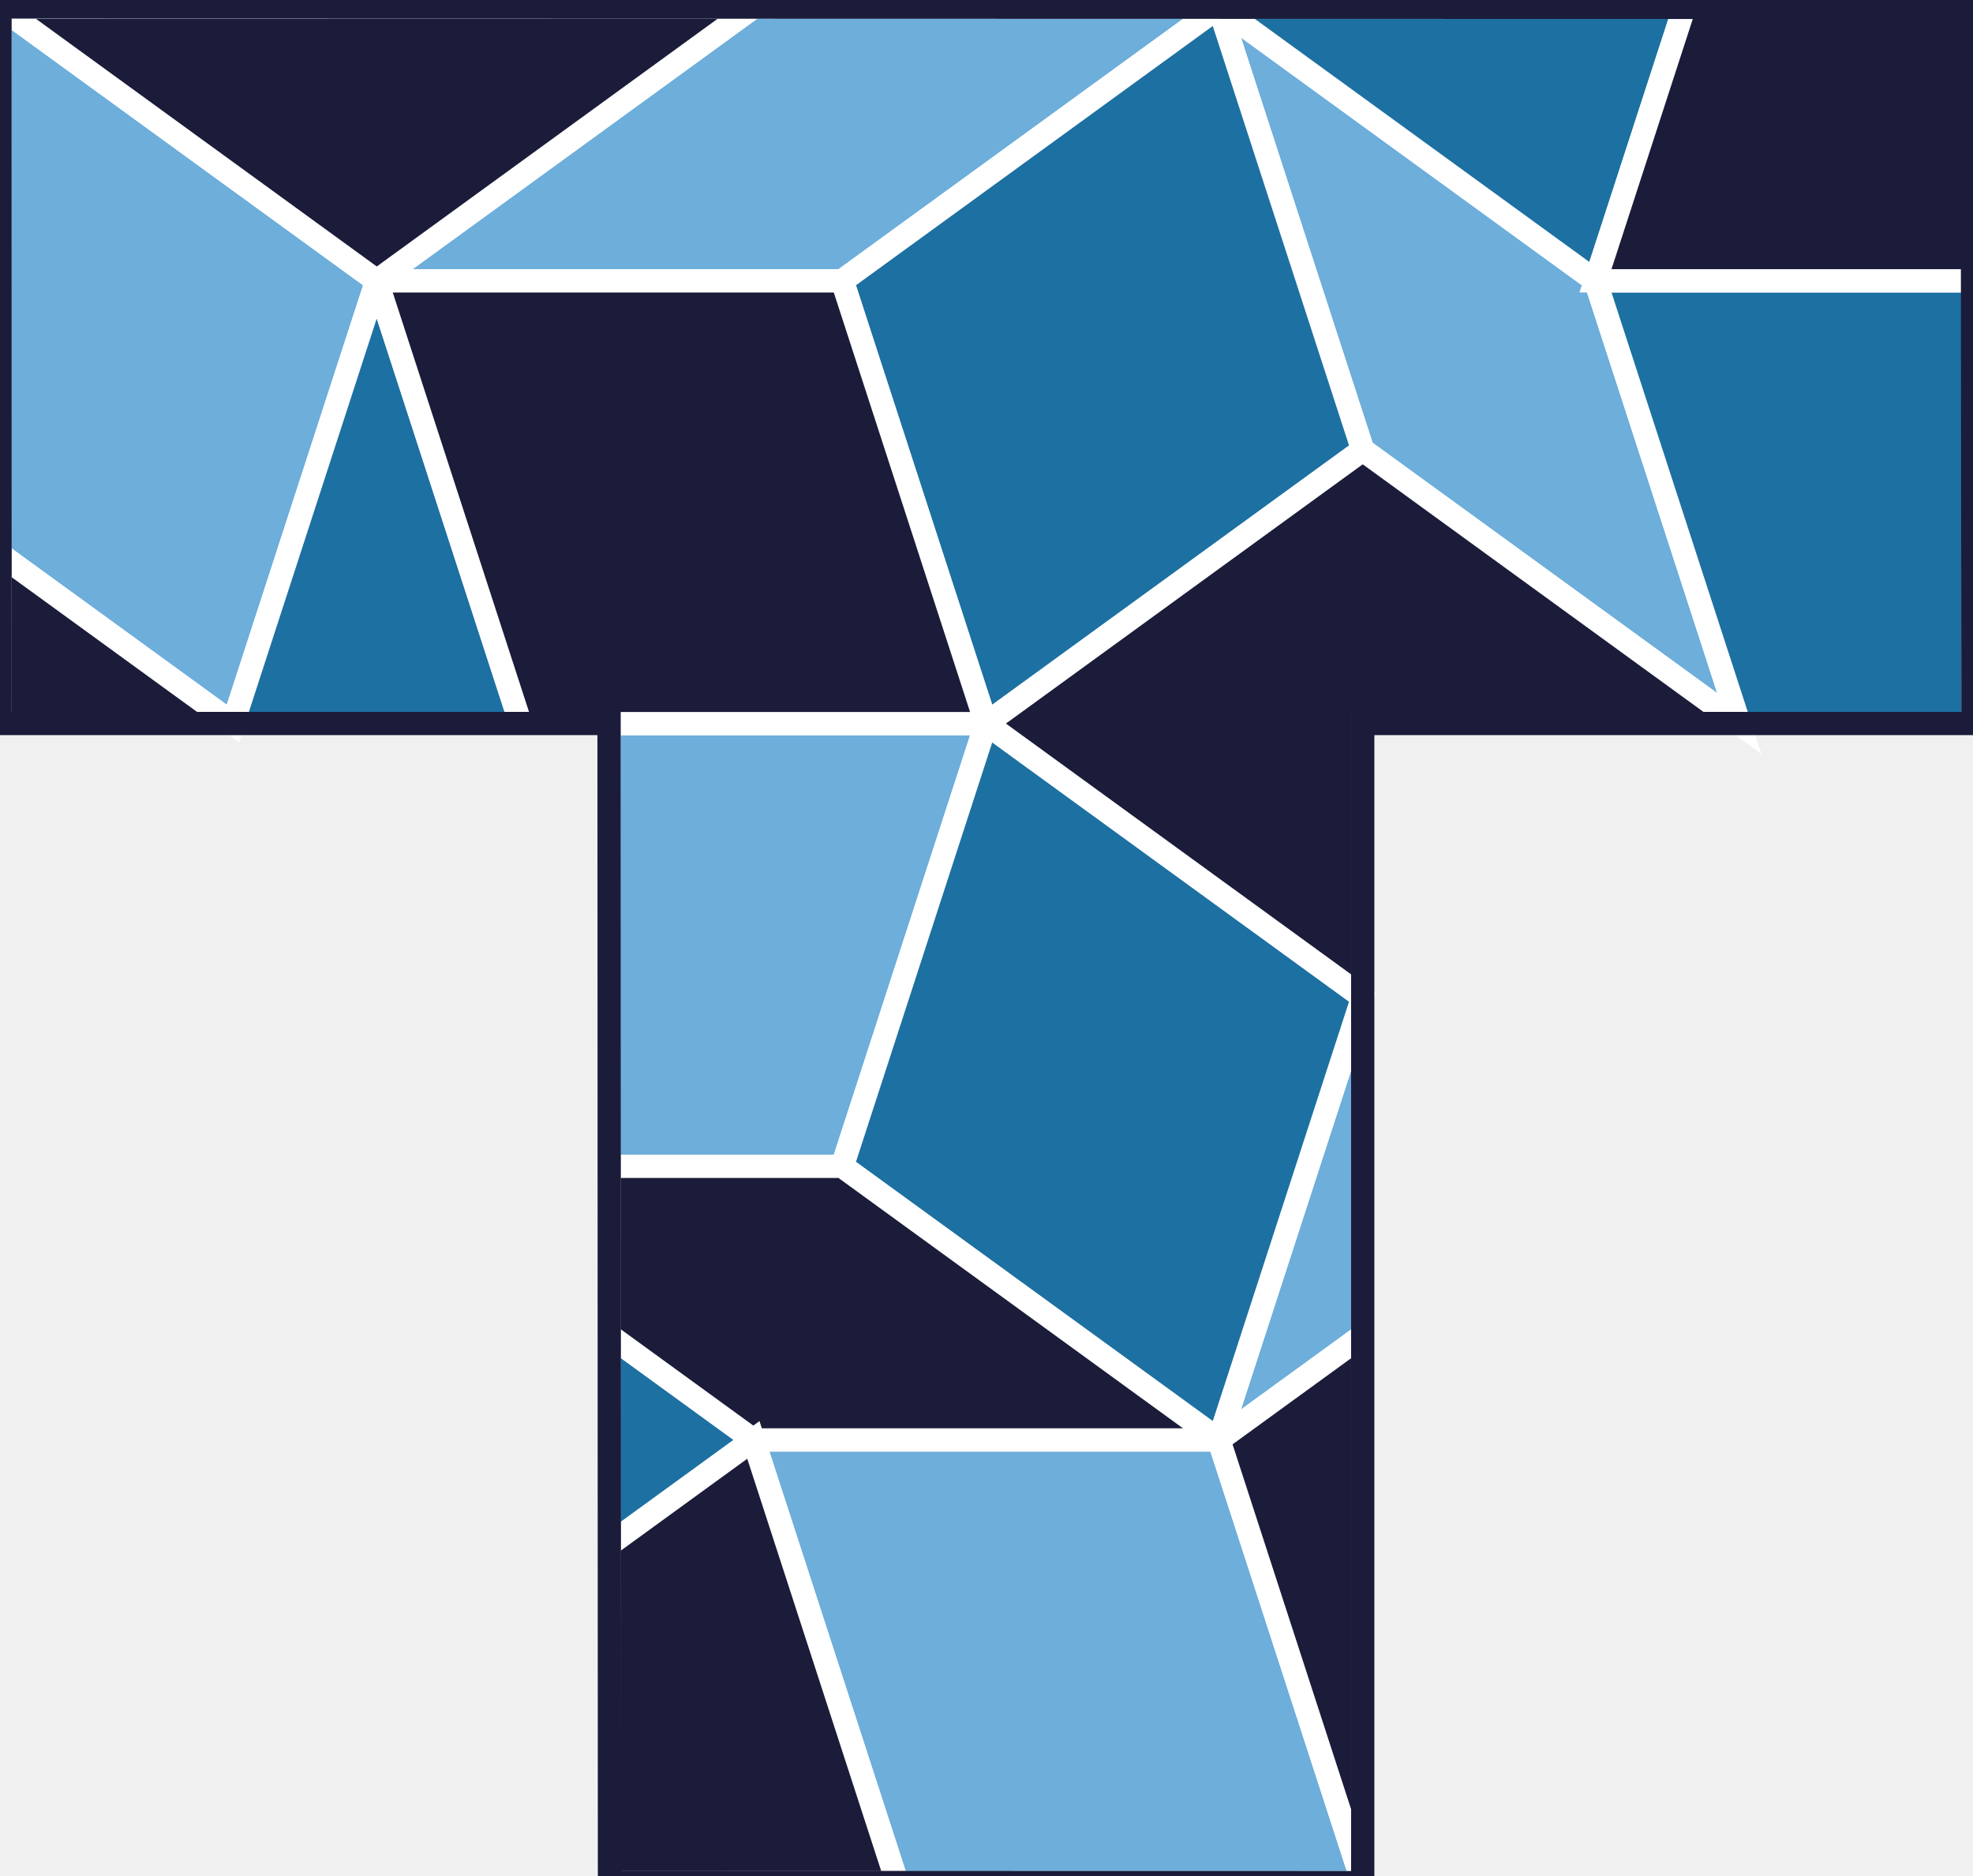
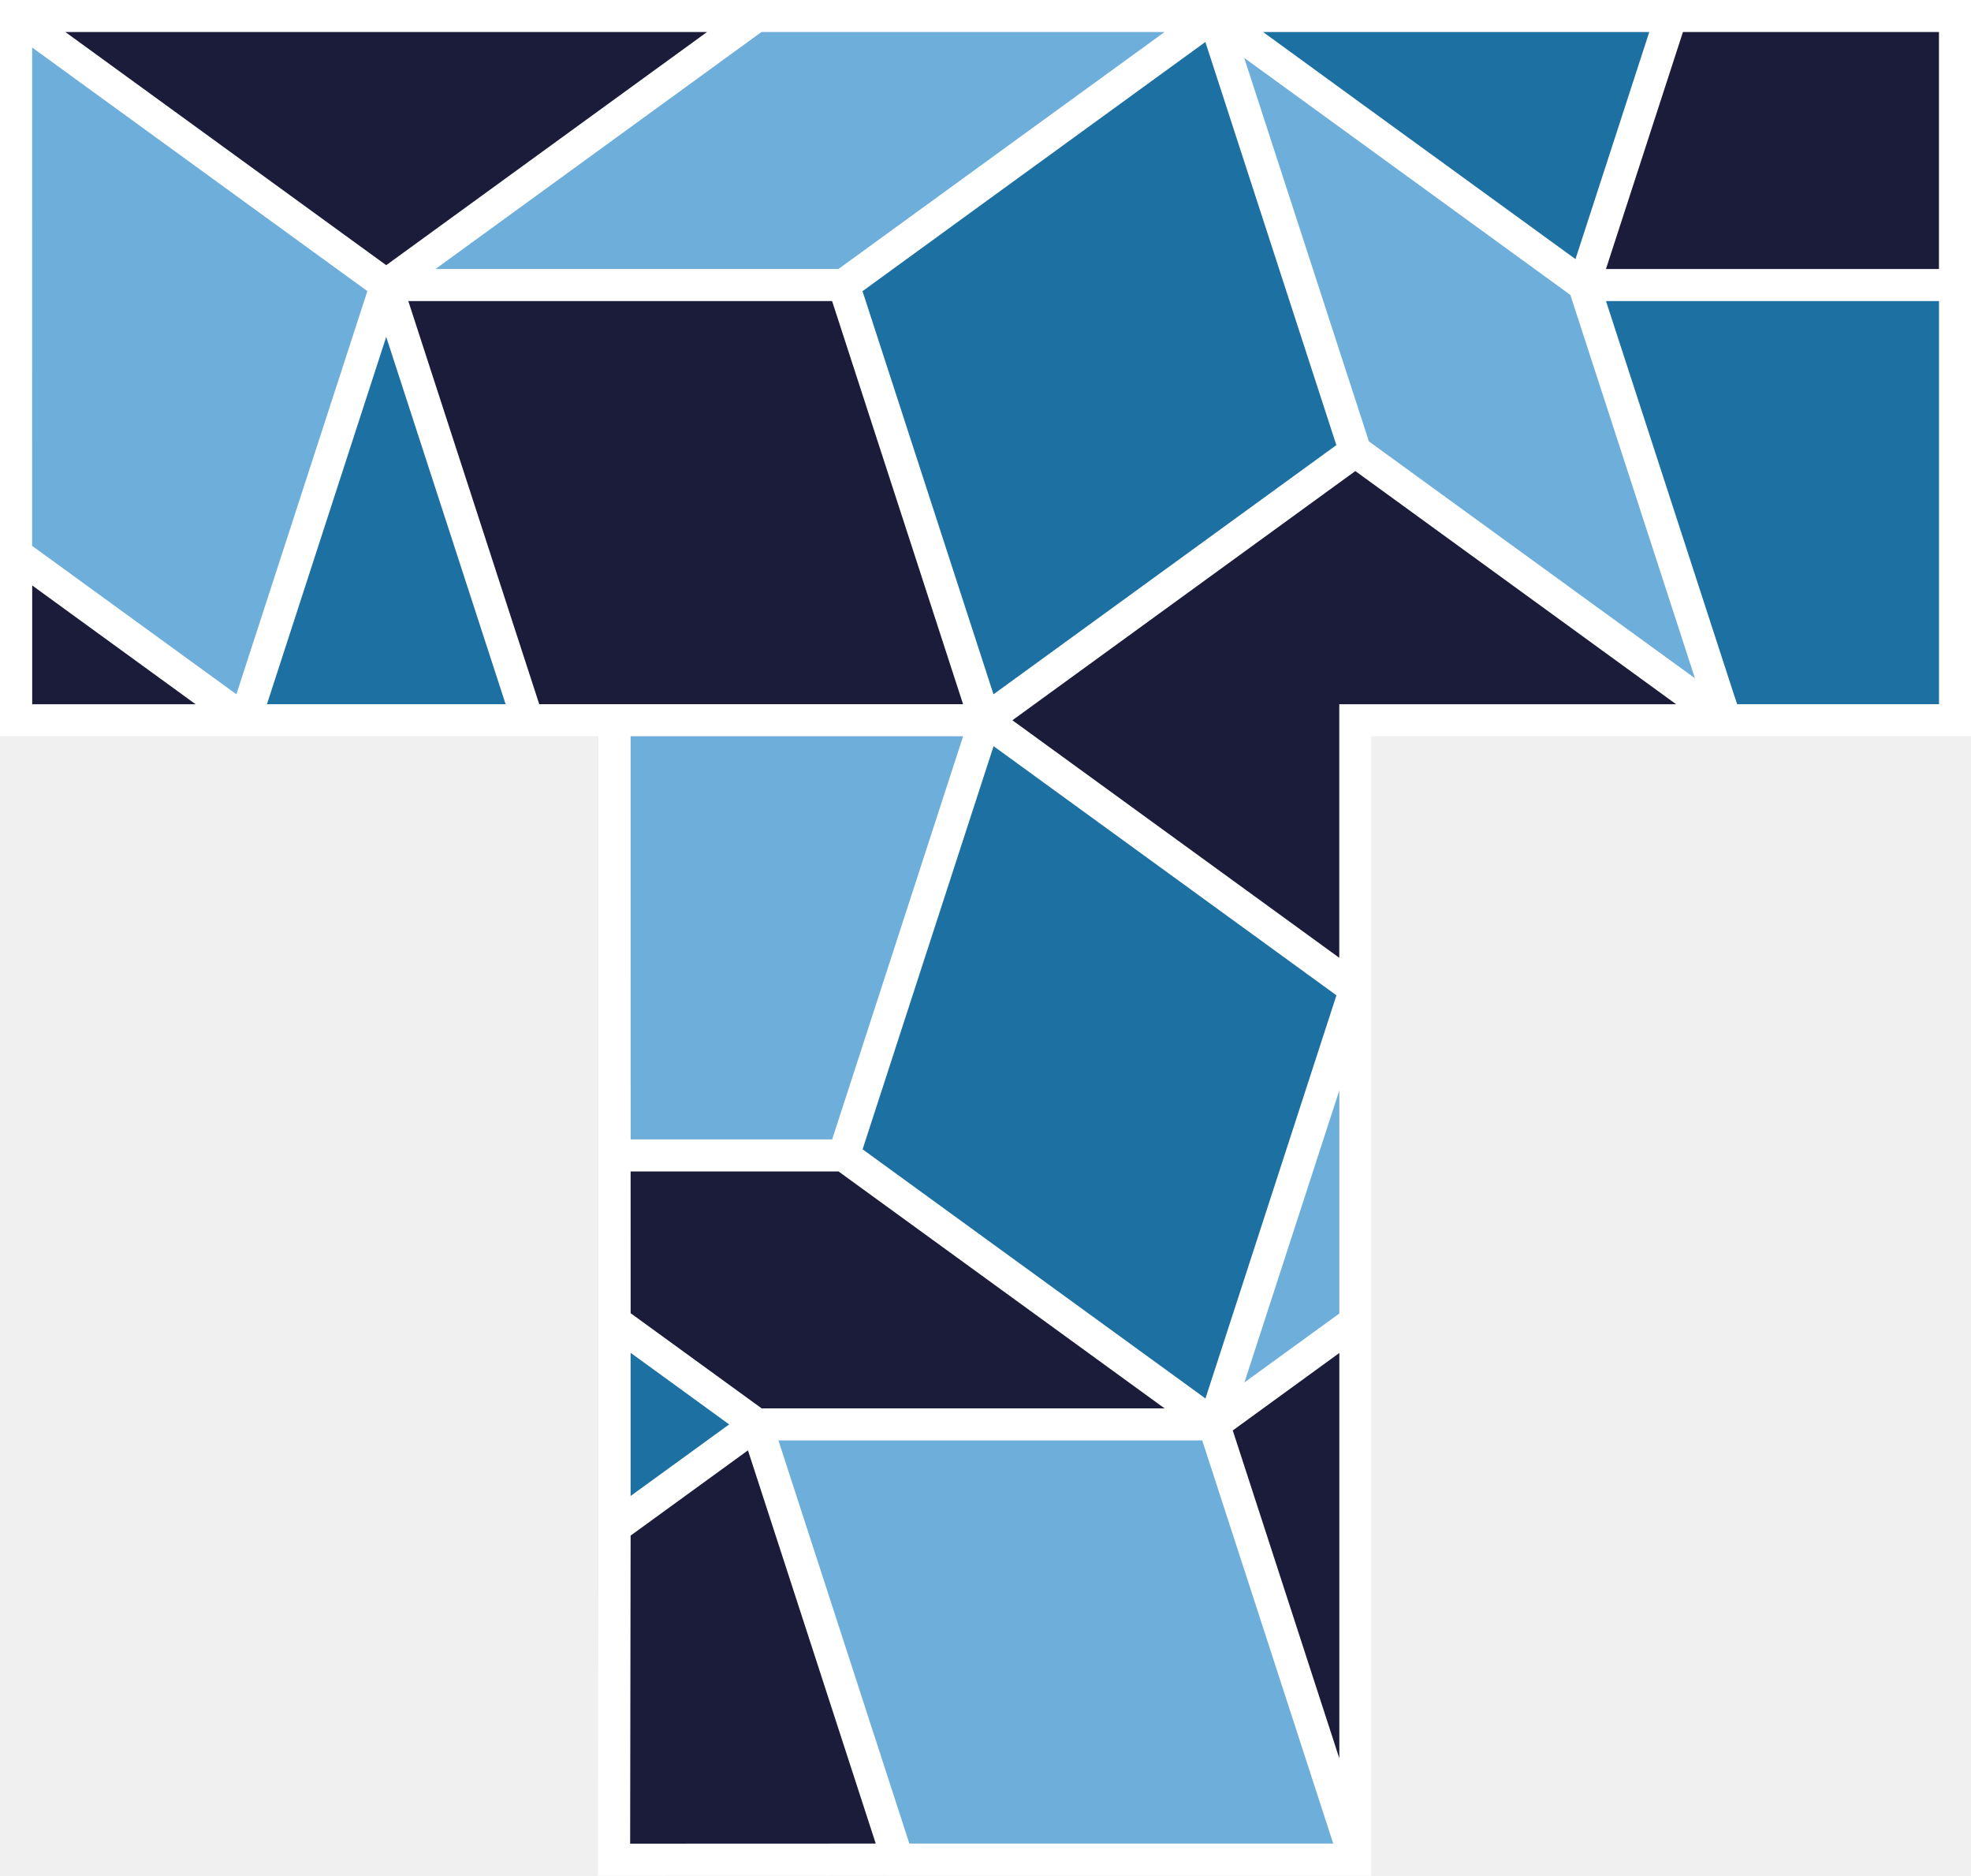
- <svg xmlns="http://www.w3.org/2000/svg" width="42.384mm" height="40.293mm" viewBox="0 0 42.384 40.293" version="1.1" id="svg1">
-   <g id="layer1" transform="translate(-406.689,-783.186)">
-     <g id="g17">
-       <path d="m 432.873,783.34 3.09,2.245 5,3.633 3.09,9.511 -8.09,-5.878 z" style="fill:#6daedb;fill-opacity:1;stroke:#ffffff;stroke-width:0.5;stroke-dasharray:none;stroke-opacity:1" id="path27-4-3-0-0-7-3-1-8-8-0-9-4-4" />
-       <path d="m 424.782,808.24 h -5.01 v -9.511 h 8.1 z" style="fill:#6daedb;fill-opacity:1;stroke:#ffffff;stroke-width:0.5;stroke-dasharray:none;stroke-opacity:1" id="path30-1-0-47-3-4-4-5-4-5-4-5-4-8" />
-       <path d="m 432.873,783.34 -5,3.633 -3.09,2.245 h -5.01 -4.99 l 4.99,-3.626 3.1,-2.253 h 5 z" style="fill:#6daedb;fill-opacity:1;stroke:#ffffff;stroke-width:0.5;stroke-dasharray:none;stroke-opacity:1" id="path25-7-7-08-7-3-8-6-4-8-5-4-5-7" />
-       <path d="m 435.963,804.607 v 7.265 l -3.09,2.245 z" style="fill:#6daedb;fill-opacity:1;stroke:#ffffff;stroke-width:0.5;stroke-dasharray:none;stroke-opacity:1" id="path37-3-4-8-3-0-9-7-6-9-7-9-9-5" />
-       <path d="m 406.692,783.34 8.09,5.878 -3.09,9.511 -5,-3.633 z" style="fill:#6daedb;fill-opacity:1;stroke:#ffffff;stroke-width:0.5;stroke-dasharray:none;stroke-opacity:1" id="path34-3-6-2-7-0-2-1-8-9-1-1-7-9" />
-       <path d="m 432.873,814.117 3.09,9.511 h -8.09 -1.909 l -3.09,-9.511 h 5 z" style="fill:#6daedb;fill-opacity:1;stroke:#ffffff;stroke-width:0.5;stroke-dasharray:none;stroke-opacity:1" id="path39-3-2-0-2-8-3-0-9-9-0-7-5-5" />
-       <path d="m 427.873,798.729 8.09,5.878 -3.09,9.511 -5,-3.633 -3.09,-2.245 z" style="fill:#1d70a2;fill-opacity:1;stroke:#ffffff;stroke-width:0.5;stroke-dasharray:none;stroke-opacity:1" id="path29-4-2-9-3-8-4-7-0-7-3-4-0-7" />
-       <path d="m 432.873,783.34 3.09,9.511 -8.09,5.878 -3.09,-9.511 3.09,-2.245 z" style="fill:#1d70a2;fill-opacity:1;stroke:#ffffff;stroke-width:0.5;stroke-dasharray:none;stroke-opacity:1" id="path26-2-5-4-3-2-3-5-0-7-3-1-5-3" />
-       <path d="m 444.053,798.729 -3.09,-9.511 h 8.111 v 9.511 z" style="fill:#1d70a2;fill-opacity:1;stroke:#ffffff;stroke-width:0.5;stroke-dasharray:none;stroke-opacity:1" id="path23-9-0-1-4-6-1-8-4-3-5-8-5-9" />
-       <path d="m 414.782,789.219 3.09,9.511 h -6.181 z" style="fill:#1d70a2;fill-opacity:1;stroke:#ffffff;stroke-width:0.5;stroke-dasharray:none;stroke-opacity:1" id="path33-4-5-8-2-5-4-5-6-2-0-8-6-7" />
-       <path d="m 442.873,783.34 -1.91,5.878 -5,-3.633 -3.09,-2.245 h 3.09 z" style="fill:#1d70a2;fill-opacity:1;stroke:#ffffff;stroke-width:0.5;stroke-dasharray:none;stroke-opacity:1" id="path28-90-0-7-9-0-2-4-3-5-2-3-3-7" />
-       <path d="m 422.873,814.117 -3.1,2.252 v -4.504 z" style="fill:#1d70a2;fill-opacity:1;stroke:#ffffff;stroke-width:0.5;stroke-dasharray:none;stroke-opacity:1" id="path40-9-8-4-0-3-3-4-3-6-3-5-2-9" />
-       <path d="m 406.692,795.096 5,3.633 h -5 z" style="fill:#1b1b3a;fill-opacity:1;stroke:#ffffff;stroke-width:0.5;stroke-dasharray:none;stroke-opacity:1" id="path35-9-6-71-47-7-4-2-3-0-1-6-9-3" />
-       <path d="m 435.963,792.851 8.09,5.878 h -8.09 v 5.878 l -8.09,-5.878 z" style="fill:#1b1b3a;fill-opacity:1;stroke:#ffffff;stroke-width:0.5;stroke-dasharray:none;stroke-opacity:1" id="path32-9-0-3-2-1-1-1-6-6-0-6-1-3" />
-       <path d="m 424.782,789.219 3.09,9.511 h -8.1 -1.9 l -3.09,-9.511 h 4.99 z" style="fill:#1b1b3a;fill-opacity:1;stroke:#ffffff;stroke-width:0.5;stroke-dasharray:none;stroke-opacity:1" id="path31-9-0-3-3-2-6-8-3-0-0-7-4-8" />
-       <path d="m 424.782,808.24 3.09,2.245 5,3.633 h -5 -5 l -3.1,-2.252 v -3.626 z" style="fill:#1b1b3a;fill-opacity:1;stroke:#ffffff;stroke-width:0.5;stroke-dasharray:none;stroke-opacity:1" id="path36-0-8-1-17-2-5-9-4-4-9-8-8-5" />
-       <path d="m 442.873,783.34 h 6.201 v 5.878 h -8.111 z" style="fill:#1b1b3a;fill-opacity:1;stroke:#ffffff;stroke-width:0.5;stroke-dasharray:none;stroke-opacity:1" id="path22-1-0-3-6-3-2-6-4-0-7-4-8-8" />
-       <path d="m 422.873,783.34 -3.1,2.253 -4.99,3.626 -8.09,-5.878 h 13.08 z" style="fill:#1b1b3a;fill-opacity:1;stroke:#ffffff;stroke-width:0.5;stroke-dasharray:none;stroke-opacity:1" id="path24-1-5-0-1-3-5-1-0-5-1-1-7-9" />
-       <path d="m 435.963,811.872 v 11.756 l -3.09,-9.511 z" style="fill:#1b1b3a;fill-opacity:1;stroke:#ffffff;stroke-width:0.5;stroke-dasharray:none;stroke-opacity:1" id="path38-5-9-6-4-8-9-2-0-6-7-7-1-6" />
-       <path id="path8-0-3-8-9-1-0-5-5-9-6-3-8-0-2-0-4-7-8-4-1-9-0" style="fill:#1b1b3a;fill-opacity:1;stroke:#ffffff;stroke-width:0.5;stroke-dasharray:none;stroke-opacity:1" d="m 419.763,823.629 0.01,-7.26 3.1,-2.252 3.09,9.511 z" />
-       <path style="fill:none;fill-opacity:1;stroke:#1b1b3a;stroke-width:0.5;stroke-dasharray:none;stroke-opacity:1" d="m 406.689,783.335 42.368,0.01 0.016,15.383 h -13.11 v 24.899 l -16.182,-0.003 -0.008,-24.896 H 406.691 Z" id="path14" />
+ <svg xmlns="http://www.w3.org/2000/svg" width="43.082mm" height="40.988mm" viewBox="0 0 43.082 40.988" version="1.1" id="svg1" xml:space="preserve">
+   <defs id="defs1" />
+   <g id="layer3" transform="translate(-473.0802,-782.5858)">
+     <g id="g124">
+       <path style="baseline-shift:baseline;display:inline;overflow:visible;vector-effect:none;fill:#6daedb;enable-background:accumulate;stop-color:#000000" d="m 499.611,782.936 3.09,2.245 5,3.633 3.09,9.511 -8.09,-5.878 z" id="path76" />
+       <path style="baseline-shift:baseline;display:inline;overflow:visible;vector-effect:none;fill:#6daedb;enable-background:accumulate;stop-color:#000000" d="m 491.521,807.835 h -5.01 v -9.511 h 8.1 z" id="path78" />
+       <path style="baseline-shift:baseline;display:inline;overflow:visible;vector-effect:none;fill:#6daedb;enable-background:accumulate;stop-color:#000000" d="m 499.611,782.936 -5,3.633 -3.09,2.245 h -5.01 -4.99 l 4.99,-3.626 3.1,-2.253 h 5 z" id="path80" />
+       <path style="baseline-shift:baseline;display:inline;overflow:visible;vector-effect:none;fill:#6daedb;enable-background:accumulate;stop-color:#000000" d="m 502.701,804.202 v 7.265 l -3.09,2.245 z" id="path82" />
+       <path style="baseline-shift:baseline;display:inline;overflow:visible;vector-effect:none;fill:#6daedb;enable-background:accumulate;stop-color:#000000" d="m 473.431,782.936 8.09,5.878 -3.09,9.511 -5,-3.633 z" id="path84" />
+       <path style="baseline-shift:baseline;display:inline;overflow:visible;vector-effect:none;fill:#6daedb;enable-background:accumulate;stop-color:#000000" d="m 499.611,813.713 3.09,9.511 h -8.09 -1.909 l -3.09,-9.511 h 5 z" id="path86" />
+     </g>
+     <g id="g123">
+       <path style="baseline-shift:baseline;display:inline;overflow:visible;vector-effect:none;fill:#1d70a2;enable-background:accumulate;stop-color:#000000" d="m 494.611,798.325 8.09,5.878 -3.09,9.511 -5,-3.633 -3.09,-2.245 z" id="path88" />
+       <path style="baseline-shift:baseline;display:inline;overflow:visible;vector-effect:none;fill:#1d70a2;enable-background:accumulate;stop-color:#000000" d="m 499.611,782.936 3.09,9.511 -8.09,5.878 -3.09,-9.511 3.09,-2.245 z" id="path90" />
+       <path style="baseline-shift:baseline;display:inline;overflow:visible;vector-effect:none;fill:#1d70a2;enable-background:accumulate;stop-color:#000000" d="m 511.047,797.975 -3.346,-9.161 h 8.111 v 9.511 z" id="path92" />
+       <path style="baseline-shift:baseline;display:inline;overflow:visible;vector-effect:none;fill:#1d70a2;enable-background:accumulate;stop-color:#000000" d="m 481.521,788.814 3.09,9.511 h -6.181 z" id="path100" />
+       <path style="baseline-shift:baseline;display:inline;overflow:visible;vector-effect:none;fill:#1d70a2;enable-background:accumulate;stop-color:#000000" d="m 509.611,782.936 -1.91,5.878 -5,-3.633 -3.09,-2.245 h 3.09 z" id="path102" />
+       <path style="baseline-shift:baseline;display:inline;overflow:visible;vector-effect:none;fill:#1d70a2;enable-background:accumulate;stop-color:#000000" d="m 489.611,813.713 -3.1,2.252 v -4.504 z" id="path104" />
+     </g>
+     <g id="g122">
+       <path style="baseline-shift:baseline;display:inline;overflow:visible;vector-effect:none;fill:#1b1b3a;enable-background:accumulate;stop-color:#000000" d="m 473.431,794.692 5,3.633 h -5 z" id="path106" />
+       <path style="baseline-shift:baseline;display:inline;overflow:visible;vector-effect:none;fill:#1b1b3a;enable-background:accumulate;stop-color:#000000" d="m 502.701,792.446 8.09,5.878 h -8.09 v 5.878 l -8.09,-5.878 z" id="path108" />
+       <path style="baseline-shift:baseline;display:inline;overflow:visible;vector-effect:none;fill:#1b1b3a;enable-background:accumulate;stop-color:#000000" d="m 491.521,788.814 3.09,9.511 h -8.1 -1.9 l -3.09,-9.511 h 4.99 z" id="path110" />
+       <path style="baseline-shift:baseline;display:inline;overflow:visible;vector-effect:none;fill:#1b1b3a;enable-background:accumulate;stop-color:#000000" d="m 491.521,807.835 3.09,2.245 5,3.633 h -5 -5 l -3.1,-2.252 v -3.626 z" id="path112" />
+       <path style="baseline-shift:baseline;display:inline;overflow:visible;vector-effect:none;fill:#1b1b3a;enable-background:accumulate;stop-color:#000000" d="m 509.611,782.936 h 6.201 v 5.878 h -8.111 z" id="path114" />
+       <path style="baseline-shift:baseline;display:inline;overflow:visible;vector-effect:none;fill:#1b1b3a;enable-background:accumulate;stop-color:#000000" d="m 489.611,782.936 -3.1,2.253 -4.99,3.626 -8.09,-5.878 h 13.08 z" id="path116" />
+       <path style="baseline-shift:baseline;display:inline;overflow:visible;vector-effect:none;fill:#1b1b3a;enable-background:accumulate;stop-color:#000000" d="m 502.701,811.467 v 11.756 l -3.09,-9.511 z" id="path118" />
+       <path style="baseline-shift:baseline;display:inline;overflow:visible;vector-effect:none;fill:#1b1b3a;enable-background:accumulate;stop-color:#000000" d="m 486.501,823.225 0.01,-7.26 3.1,-2.252 3.09,9.511 z" id="path120" />
+     </g>
+     <g id="g125">
+       <path id="path77" style="baseline-shift:baseline;display:inline;overflow:visible;vector-effect:none;fill:#ffffff;enable-background:accumulate;stop-color:#000000" d="m 473.08,782.586 v 12.283 3.804 h 6.428 5.584 1.068 v 9.512 3.454 5.014 l 5.2e-4,-5.2e-4 -0.01,6.922 6.297,-0.002 5.2e-4,0.002 h 2.164 8.44 v -11.927 -6.758 -6.215 h 8.818 4.293 v -10.209 -5.879 h -6.07 -7.391 -2.014 -1.411 -4.665 -3.924 -4.175 z m 1.428,0.699 h 12.004 2.023 l -2.23,1.62 -4.783,3.476 z m 15.217,0 h 5.2e-4 4.886 3.924 l -4.13,3 -3,2.18 h -4.893 -3.914 l 4.119,-2.994 z m 10.963,0 h 2.014 6.428 l -0.911,2.804 -0.702,2.159 -4.611,-3.349 z m 9.178,0 h 5.596 v 5.18 h -7.279 z m -10.439,0.218 2.863,8.81 -7.494,5.446 -2.863,-8.81 2.884,-2.097 z m -25.644,0.121 2.817,2.047 4.51,3.277 -2.863,8.81 -4.465,-3.244 z m 26.494,0.228 2.221,1.613 4.907,3.566 2.723,8.377 -7.126,-5.176 z m -18.272,5.313 h 4.509 4.754 l 2.863,8.81 h -7.617 -1.647 l -0.651,-2.002 z m 26.179,0 h 7.279 v 8.81 h -4.414 l -1.878,-5.776 z m -26.662,0.783 2.61,8.027 h -5.217 z m 21.183,2.932 4.36,3.168 2.652,1.928 h -7.363 v 5.541 l -7.145,-5.191 z m -28.921,2.5 3.572,2.596 h -3.572 z m 13.08,3.295 h 7.268 l -2.863,8.811 h -4.404 z m 7.934,0.217 7.494,5.445 -2.863,8.81 -4.61,-3.349 -2.884,-2.096 1.343,-4.135 z m 7.557,7.523 v 4.875 l -2.074,1.506 z m -15.491,1.771 h 4.545 l 2.998,2.178 4.129,3 h -3.922 -4.885 l -2.864,-2.08 z m 0,3.963 2.154,1.565 -2.154,1.564 z m 15.491,0.004 v 8.859 l -2.329,-7.166 z m -12.26,1.91 h 4.519 4.744 l 1.279,3.934 1.585,4.877 h -7.609 -1.656 z m -0.666,0.218 0.962,2.958 1.831,5.635 -5.368,0.002 0.01,-6.732 z" />
    </g>
  </g>
</svg>
